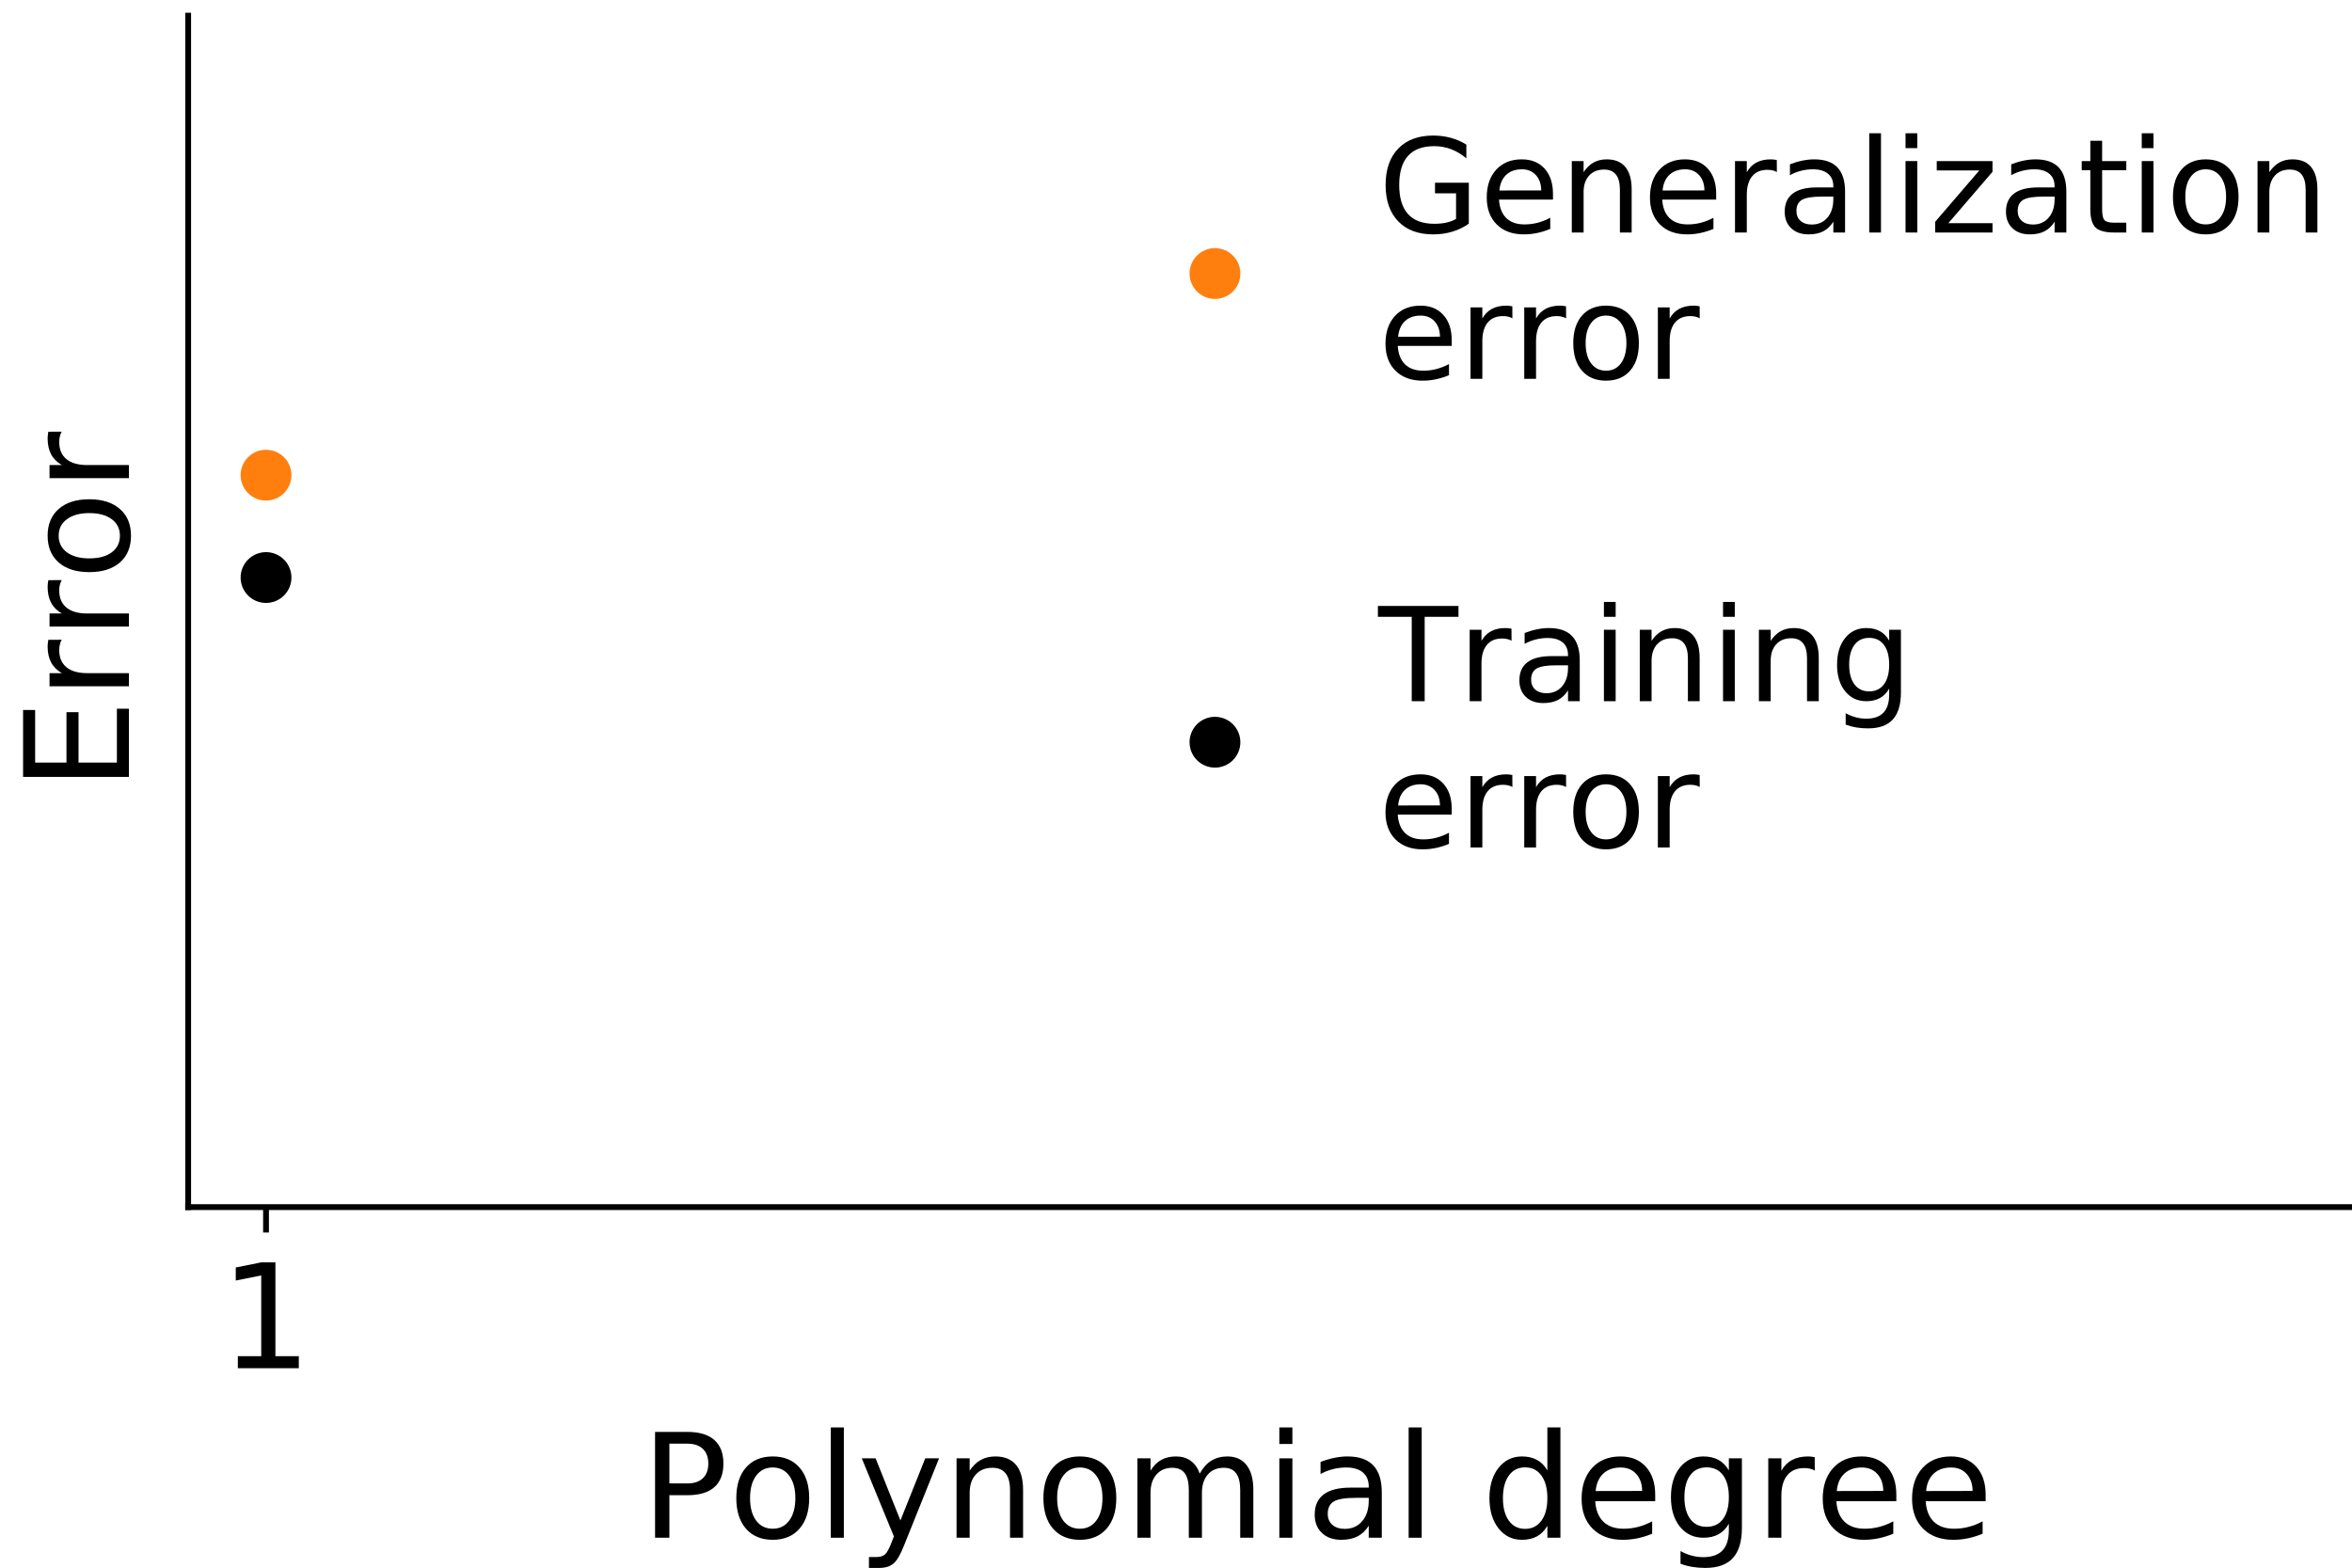
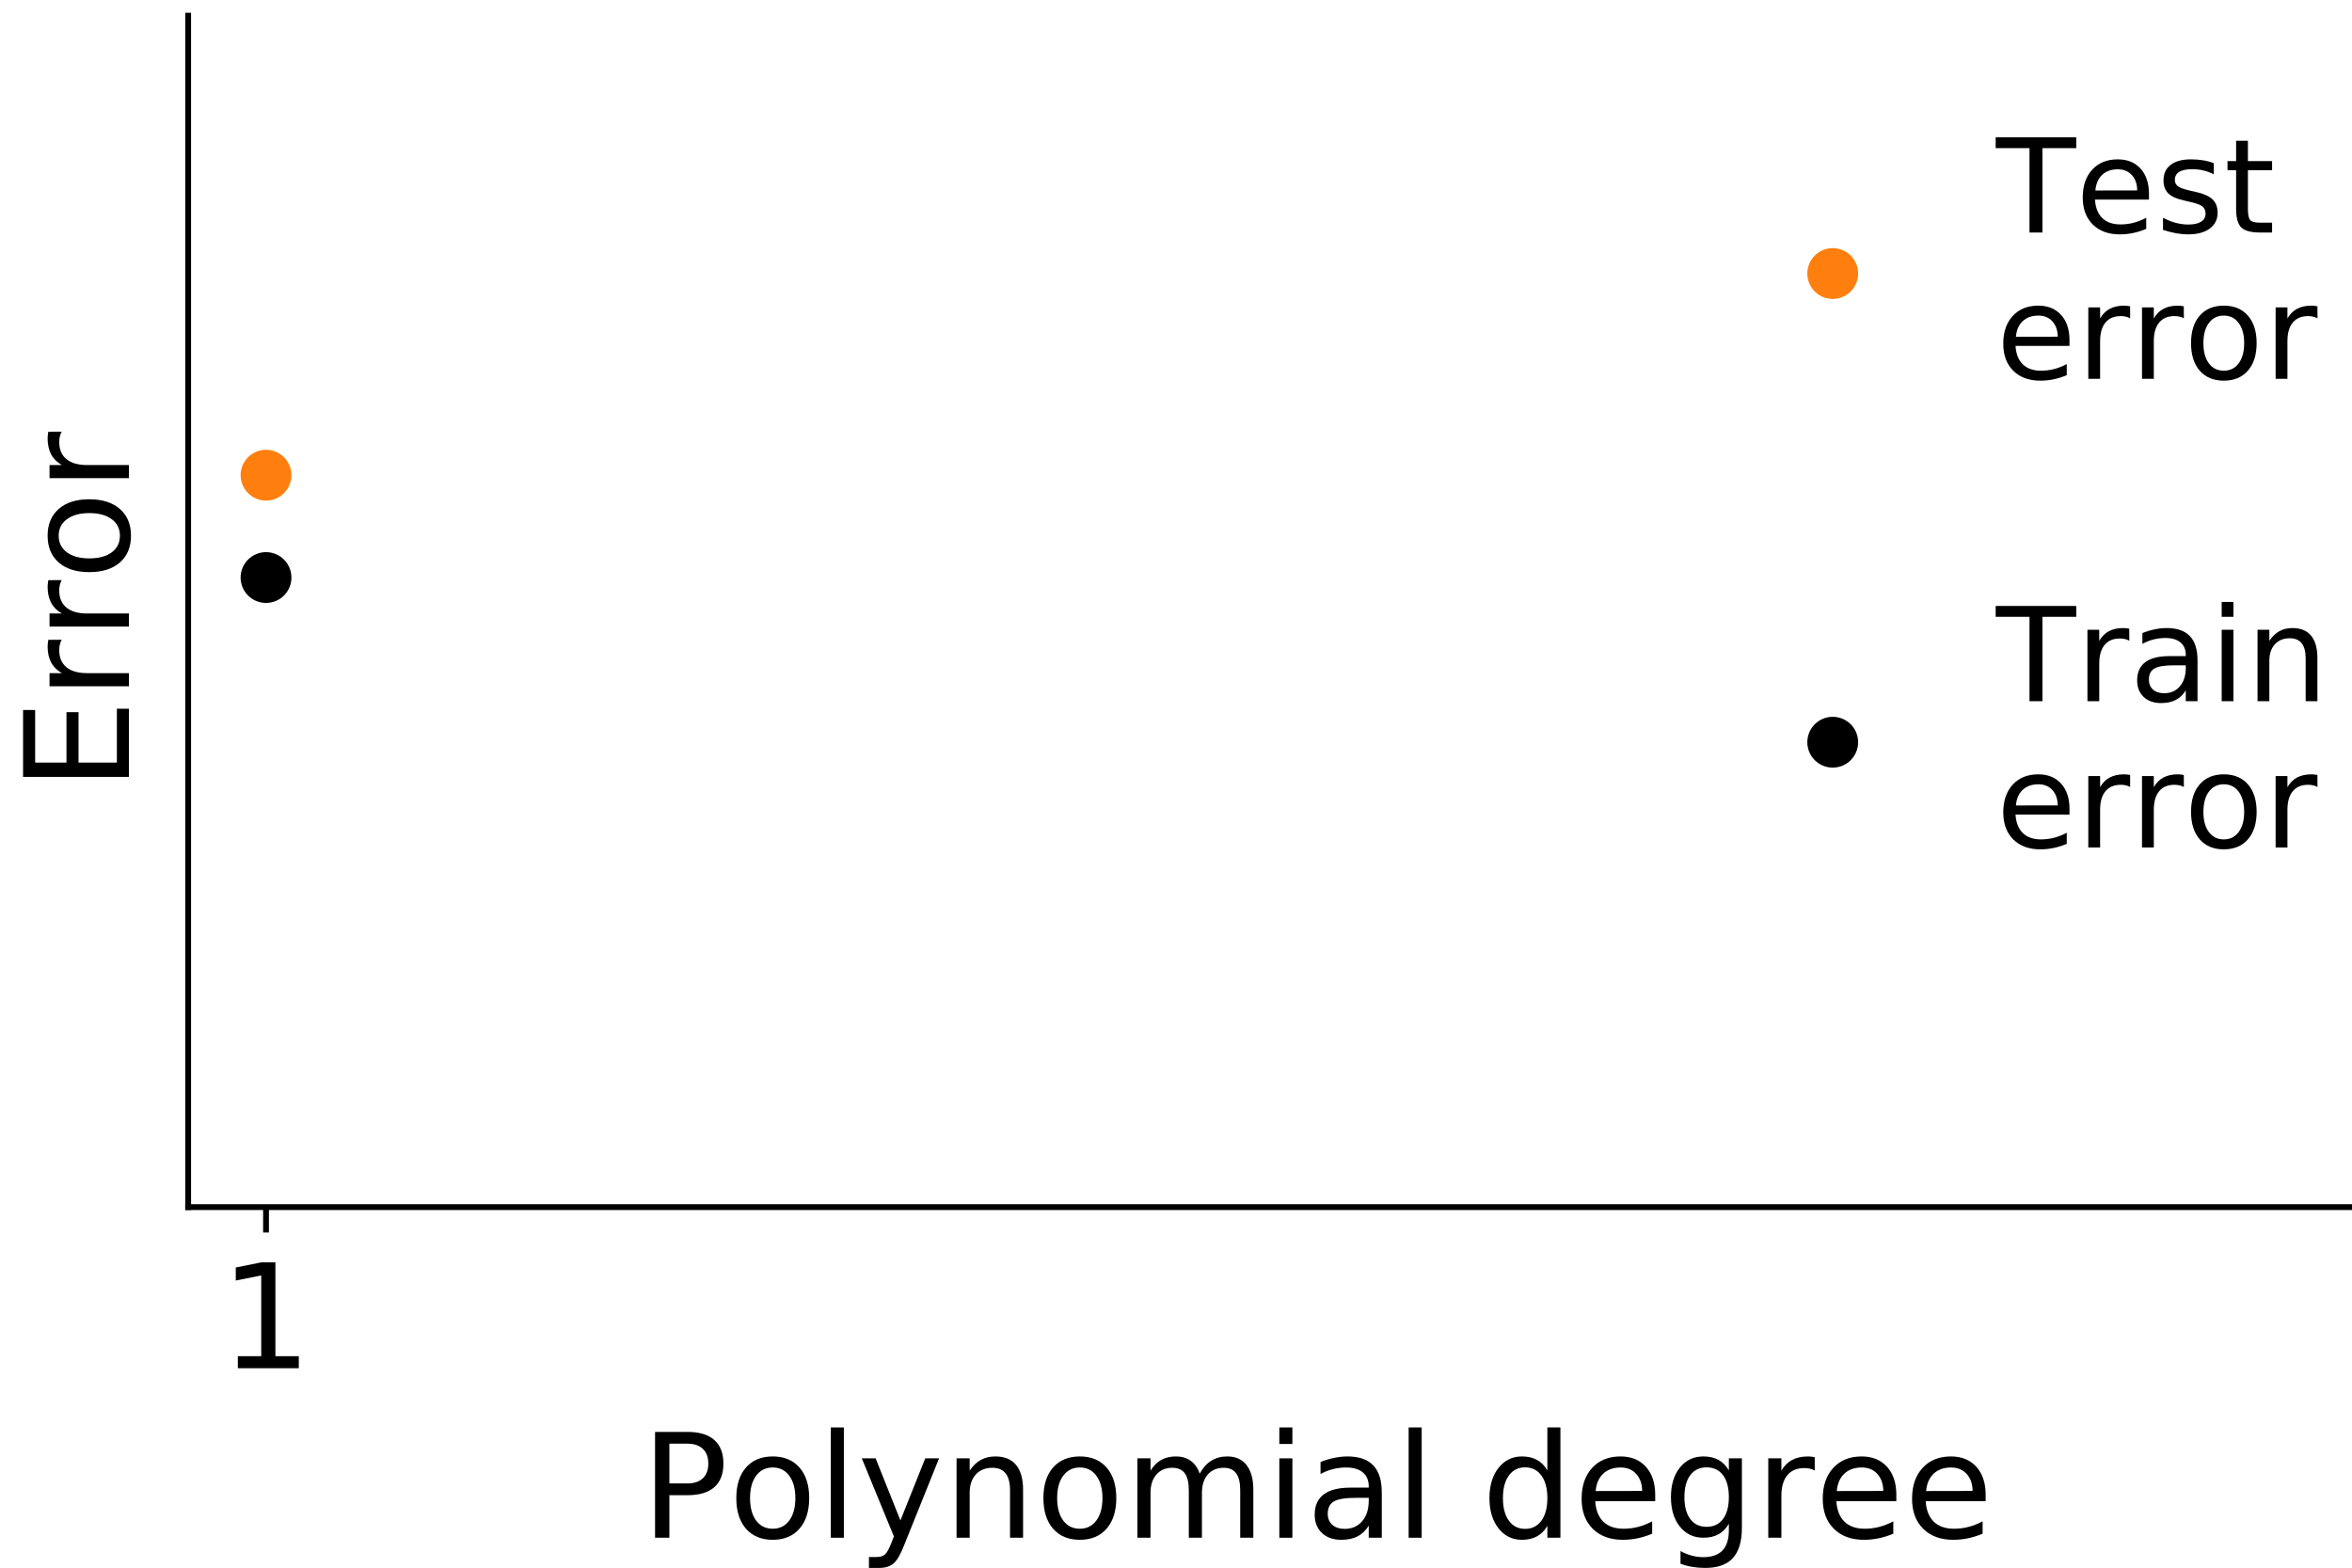
<svg xmlns="http://www.w3.org/2000/svg" xmlns:xlink="http://www.w3.org/1999/xlink" height="216pt" version="1.1" viewBox="0 0 324 216" width="324pt">
  <defs>
    <style type="text/css">
*{stroke-linecap:butt;stroke-linejoin:round;}
  </style>
  </defs>
  <g id="figure_1">
    <g id="patch_1">
      <path d="M 0 216  L 324 216  L 324 0  L 0 0  z " style="fill:none;" />
    </g>
    <g id="axes_1">
      <g id="patch_2">
        <path d="M 25.92 166.32  L 336.96 166.32  L 336.96 2.16  L 25.92 2.16  z " style="fill:none;" />
      </g>
      <g id="matplotlib.axis_1">
        <g id="xtick_1">
          <g id="line2d_1">
            <defs>
-               <path d="M 0 0  L 0 3.5  " id="me608b3d62d" style="stroke:#000000;stroke-width:0.8;" />
+               <path d="M 0 0  L 0 3.5  " id="m6982dddff8" style="stroke:#000000;stroke-width:0.8;" />
            </defs>
            <g>
-               <use style="stroke:#000000;stroke-width:0.8;" x="36.646" xlink:href="#me608b3d62d" y="166.32" />
+               <use style="stroke:#000000;stroke-width:0.8;" x="36.646" xlink:href="#m6982dddff8" y="166.32" />
            </g>
          </g>
          <g id="text_1">
            <defs>
              <path d="M 12.406 8.297  L 28.516 8.297  L 28.516 63.922  L 10.984 60.406  L 10.984 69.391  L 28.422 72.906  L 38.281 72.906  L 38.281 8.297  L 54.391 8.297  L 54.391 0  L 12.406 0  z " id="DejaVuSans-49" />
            </defs>
            <g transform="translate(30.28302 188.5169)scale(0.2 -0.2)">
              <use xlink:href="#DejaVuSans-49" />
            </g>
          </g>
        </g>
        <g id="text_2">
          <defs>
            <path d="M 19.672 64.797  L 19.672 37.406  L 32.078 37.406  Q 38.969 37.406 42.719 40.969  Q 46.484 44.531 46.484 51.125  Q 46.484 57.672 42.719 61.234  Q 38.969 64.797 32.078 64.797  z M 9.812 72.906  L 32.078 72.906  Q 44.344 72.906 50.609 67.359  Q 56.891 61.812 56.891 51.125  Q 56.891 40.328 50.609 34.812  Q 44.344 29.297 32.078 29.297  L 19.672 29.297  L 19.672 0  L 9.812 0  z " id="DejaVuSans-80" />
            <path d="M 30.609 48.391  Q 23.391 48.391 19.188 42.75  Q 14.984 37.109 14.984 27.297  Q 14.984 17.484 19.156 11.844  Q 23.344 6.203 30.609 6.203  Q 37.797 6.203 41.984 11.859  Q 46.188 17.531 46.188 27.297  Q 46.188 37.016 41.984 42.703  Q 37.797 48.391 30.609 48.391  z M 30.609 56  Q 42.328 56 49.016 48.375  Q 55.719 40.766 55.719 27.297  Q 55.719 13.875 49.016 6.219  Q 42.328 -1.422 30.609 -1.422  Q 18.844 -1.422 12.172 6.219  Q 5.516 13.875 5.516 27.297  Q 5.516 40.766 12.172 48.375  Q 18.844 56 30.609 56  z " id="DejaVuSans-111" />
            <path d="M 9.422 75.984  L 18.406 75.984  L 18.406 0  L 9.422 0  z " id="DejaVuSans-108" />
            <path d="M 32.172 -5.078  Q 28.375 -14.844 24.75 -17.812  Q 21.141 -20.797 15.094 -20.797  L 7.906 -20.797  L 7.906 -13.281  L 13.188 -13.281  Q 16.891 -13.281 18.938 -11.516  Q 21 -9.766 23.484 -3.219  L 25.094 0.875  L 2.984 54.688  L 12.5 54.688  L 29.594 11.922  L 46.688 54.688  L 56.203 54.688  z " id="DejaVuSans-121" />
            <path d="M 54.891 33.016  L 54.891 0  L 45.906 0  L 45.906 32.719  Q 45.906 40.484 42.875 44.328  Q 39.844 48.188 33.797 48.188  Q 26.516 48.188 22.312 43.547  Q 18.109 38.922 18.109 30.906  L 18.109 0  L 9.078 0  L 9.078 54.688  L 18.109 54.688  L 18.109 46.188  Q 21.344 51.125 25.703 53.562  Q 30.078 56 35.797 56  Q 45.219 56 50.047 50.172  Q 54.891 44.344 54.891 33.016  z " id="DejaVuSans-110" />
            <path d="M 52 44.188  Q 55.375 50.25 60.062 53.125  Q 64.75 56 71.094 56  Q 79.641 56 84.281 50.016  Q 88.922 44.047 88.922 33.016  L 88.922 0  L 79.891 0  L 79.891 32.719  Q 79.891 40.578 77.094 44.375  Q 74.312 48.188 68.609 48.188  Q 61.625 48.188 57.562 43.547  Q 53.516 38.922 53.516 30.906  L 53.516 0  L 44.484 0  L 44.484 32.719  Q 44.484 40.625 41.703 44.406  Q 38.922 48.188 33.109 48.188  Q 26.219 48.188 22.156 43.531  Q 18.109 38.875 18.109 30.906  L 18.109 0  L 9.078 0  L 9.078 54.688  L 18.109 54.688  L 18.109 46.188  Q 21.188 51.219 25.484 53.609  Q 29.781 56 35.688 56  Q 41.656 56 45.828 52.969  Q 50 49.953 52 44.188  z " id="DejaVuSans-109" />
            <path d="M 9.422 54.688  L 18.406 54.688  L 18.406 0  L 9.422 0  z M 9.422 75.984  L 18.406 75.984  L 18.406 64.594  L 9.422 64.594  z " id="DejaVuSans-105" />
            <path d="M 34.281 27.484  Q 23.391 27.484 19.188 25  Q 14.984 22.516 14.984 16.5  Q 14.984 11.719 18.141 8.906  Q 21.297 6.109 26.703 6.109  Q 34.188 6.109 38.703 11.406  Q 43.219 16.703 43.219 25.484  L 43.219 27.484  z M 52.203 31.203  L 52.203 0  L 43.219 0  L 43.219 8.297  Q 40.141 3.328 35.547 0.953  Q 30.953 -1.422 24.312 -1.422  Q 15.922 -1.422 10.953 3.297  Q 6 8.016 6 15.922  Q 6 25.141 12.172 29.828  Q 18.359 34.516 30.609 34.516  L 43.219 34.516  L 43.219 35.406  Q 43.219 41.609 39.141 45  Q 35.062 48.391 27.688 48.391  Q 23 48.391 18.547 47.266  Q 14.109 46.141 10.016 43.891  L 10.016 52.203  Q 14.938 54.109 19.578 55.047  Q 24.219 56 28.609 56  Q 40.484 56 46.344 49.844  Q 52.203 43.703 52.203 31.203  z " id="DejaVuSans-97" />
            <path id="DejaVuSans-32" />
            <path d="M 45.406 46.391  L 45.406 75.984  L 54.391 75.984  L 54.391 0  L 45.406 0  L 45.406 8.203  Q 42.578 3.328 38.25 0.953  Q 33.938 -1.422 27.875 -1.422  Q 17.969 -1.422 11.734 6.484  Q 5.516 14.406 5.516 27.297  Q 5.516 40.188 11.734 48.094  Q 17.969 56 27.875 56  Q 33.938 56 38.25 53.625  Q 42.578 51.266 45.406 46.391  z M 14.797 27.297  Q 14.797 17.391 18.875 11.75  Q 22.953 6.109 30.078 6.109  Q 37.203 6.109 41.297 11.75  Q 45.406 17.391 45.406 27.297  Q 45.406 37.203 41.297 42.844  Q 37.203 48.484 30.078 48.484  Q 22.953 48.484 18.875 42.844  Q 14.797 37.203 14.797 27.297  z " id="DejaVuSans-100" />
            <path d="M 56.203 29.594  L 56.203 25.203  L 14.891 25.203  Q 15.484 15.922 20.484 11.062  Q 25.484 6.203 34.422 6.203  Q 39.594 6.203 44.453 7.469  Q 49.312 8.734 54.109 11.281  L 54.109 2.781  Q 49.266 0.734 44.188 -0.344  Q 39.109 -1.422 33.891 -1.422  Q 20.797 -1.422 13.156 6.188  Q 5.516 13.812 5.516 26.812  Q 5.516 40.234 12.766 48.109  Q 20.016 56 32.328 56  Q 43.359 56 49.781 48.891  Q 56.203 41.797 56.203 29.594  z M 47.219 32.234  Q 47.125 39.594 43.094 43.984  Q 39.062 48.391 32.422 48.391  Q 24.906 48.391 20.391 44.141  Q 15.875 39.891 15.188 32.172  z " id="DejaVuSans-101" />
            <path d="M 45.406 27.984  Q 45.406 37.75 41.375 43.109  Q 37.359 48.484 30.078 48.484  Q 22.859 48.484 18.828 43.109  Q 14.797 37.75 14.797 27.984  Q 14.797 18.266 18.828 12.891  Q 22.859 7.516 30.078 7.516  Q 37.359 7.516 41.375 12.891  Q 45.406 18.266 45.406 27.984  z M 54.391 6.781  Q 54.391 -7.172 48.188 -13.984  Q 42 -20.797 29.203 -20.797  Q 24.469 -20.797 20.266 -20.094  Q 16.062 -19.391 12.109 -17.922  L 12.109 -9.188  Q 16.062 -11.328 19.922 -12.344  Q 23.781 -13.375 27.781 -13.375  Q 36.625 -13.375 41.016 -8.766  Q 45.406 -4.156 45.406 5.172  L 45.406 9.625  Q 42.625 4.781 38.281 2.391  Q 33.938 0 27.875 0  Q 17.828 0 11.672 7.656  Q 5.516 15.328 5.516 27.984  Q 5.516 40.672 11.672 48.328  Q 17.828 56 27.875 56  Q 33.938 56 38.281 53.609  Q 42.625 51.219 45.406 46.391  L 45.406 54.688  L 54.391 54.688  z " id="DejaVuSans-103" />
            <path d="M 41.109 46.297  Q 39.594 47.172 37.812 47.578  Q 36.031 48 33.891 48  Q 26.266 48 22.188 43.047  Q 18.109 38.094 18.109 28.812  L 18.109 0  L 9.078 0  L 9.078 54.688  L 18.109 54.688  L 18.109 46.188  Q 20.953 51.172 25.484 53.578  Q 30.031 56 36.531 56  Q 37.453 56 38.578 55.875  Q 39.703 55.766 41.062 55.516  z " id="DejaVuSans-114" />
          </defs>
          <g transform="translate(88.27594 211.8731)scale(0.2 -0.2)">
            <use xlink:href="#DejaVuSans-80" />
            <use x="60.256" xlink:href="#DejaVuSans-111" />
            <use x="121.438" xlink:href="#DejaVuSans-108" />
            <use x="149.221" xlink:href="#DejaVuSans-121" />
            <use x="208.4" xlink:href="#DejaVuSans-110" />
            <use x="271.779" xlink:href="#DejaVuSans-111" />
            <use x="332.961" xlink:href="#DejaVuSans-109" />
            <use x="430.373" xlink:href="#DejaVuSans-105" />
            <use x="458.156" xlink:href="#DejaVuSans-97" />
            <use x="519.436" xlink:href="#DejaVuSans-108" />
            <use x="547.219" xlink:href="#DejaVuSans-32" />
            <use x="579.006" xlink:href="#DejaVuSans-100" />
            <use x="642.482" xlink:href="#DejaVuSans-101" />
            <use x="704.006" xlink:href="#DejaVuSans-103" />
            <use x="767.482" xlink:href="#DejaVuSans-114" />
            <use x="808.564" xlink:href="#DejaVuSans-101" />
            <use x="870.088" xlink:href="#DejaVuSans-101" />
          </g>
        </g>
      </g>
      <g id="matplotlib.axis_2">
        <g id="text_3">
          <defs>
            <path d="M 9.812 72.906  L 55.906 72.906  L 55.906 64.594  L 19.672 64.594  L 19.672 43.016  L 54.391 43.016  L 54.391 34.719  L 19.672 34.719  L 19.672 8.297  L 56.781 8.297  L 56.781 0  L 9.812 0  z " id="DejaVuSans-69" />
          </defs>
          <g transform="translate(17.76063 109.0056)rotate(-90)scale(0.2 -0.2)">
            <use xlink:href="#DejaVuSans-69" />
            <use x="63.184" xlink:href="#DejaVuSans-114" />
            <use x="104.281" xlink:href="#DejaVuSans-114" />
            <use x="145.363" xlink:href="#DejaVuSans-111" />
            <use x="206.545" xlink:href="#DejaVuSans-114" />
          </g>
        </g>
      </g>
      <g id="line2d_2">
        <defs>
-           <path d="M 0 3  C 0.796 3 1.559 2.684 2.121 2.121  C 2.684 1.559 3 0.796 3 0  C 3 -0.796 2.684 -1.559 2.121 -2.121  C 1.559 -2.684 0.796 -3 0 -3  C -0.796 -3 -1.559 -2.684 -2.121 -2.121  C -2.684 -1.559 -3 -0.796 -3 0  C -3 0.796 -2.684 1.559 -2.121 2.121  C -1.559 2.684 -0.796 3 0 3  z " id="mf2222e98b1" style="stroke:#ff7f0e;" />
+           <path d="M 0 3  C 0.796 3 1.559 2.684 2.121 2.121  C 2.684 1.559 3 0.796 3 0  C 3 -0.796 2.684 -1.559 2.121 -2.121  C 1.559 -2.684 0.796 -3 0 -3  C -0.796 -3 -1.559 -2.684 -2.121 -2.121  C -2.684 -1.559 -3 -0.796 -3 0  C -3 0.796 -2.684 1.559 -2.121 2.121  C -1.559 2.684 -0.796 3 0 3  z " id="m74f476b9ff" style="stroke:#ff7f0e;" />
        </defs>
-         <g clip-path="url(#p0152be4975)">
-           <use style="fill:#ff7f0e;stroke:#ff7f0e;" x="36.646" xlink:href="#mf2222e98b1" y="65.472" />
+         <g clip-path="url(#pf4a640880b)">
+           <use style="fill:#ff7f0e;stroke:#ff7f0e;" x="36.646" xlink:href="#m74f476b9ff" y="65.472" />
        </g>
      </g>
      <g id="line2d_3">
        <defs>
-           <path d="M 0 3  C 0.796 3 1.559 2.684 2.121 2.121  C 2.684 1.559 3 0.796 3 0  C 3 -0.796 2.684 -1.559 2.121 -2.121  C 1.559 -2.684 0.796 -3 0 -3  C -0.796 -3 -1.559 -2.684 -2.121 -2.121  C -2.684 -1.559 -3 -0.796 -3 0  C -3 0.796 -2.684 1.559 -2.121 2.121  C -1.559 2.684 -0.796 3 0 3  z " id="mb1cf437142" style="stroke:#000000;" />
+           <path d="M 0 3  C 0.796 3 1.559 2.684 2.121 2.121  C 2.684 1.559 3 0.796 3 0  C 3 -0.796 2.684 -1.559 2.121 -2.121  C 1.559 -2.684 0.796 -3 0 -3  C -0.796 -3 -1.559 -2.684 -2.121 -2.121  C -2.684 -1.559 -3 -0.796 -3 0  C -3 0.796 -2.684 1.559 -2.121 2.121  C -1.559 2.684 -0.796 3 0 3  z " id="m895df1e32e" style="stroke:#000000;" />
        </defs>
-         <g clip-path="url(#p0152be4975)">
-           <use style="stroke:#000000;" x="36.646" xlink:href="#mb1cf437142" y="79.575" />
+         <g clip-path="url(#pf4a640880b)">
+           <use style="stroke:#000000;" x="36.646" xlink:href="#m895df1e32e" y="79.575" />
        </g>
      </g>
      <g id="patch_3">
        <path d="M 25.92 166.32  L 25.92 2.16  " style="fill:none;stroke:#000000;stroke-linecap:square;stroke-linejoin:miter;stroke-width:0.8;" />
      </g>
      <g id="patch_4">
        <path d="M 25.92 166.32  L 325 166.32  " style="fill:none;stroke:#000000;stroke-linecap:square;stroke-linejoin:miter;stroke-width:0.8;" />
      </g>
      <g id="legend_1">
        <g id="line2d_4" />
        <g id="line2d_5">
          <g>
-             <use style="fill:#ff7f0e;stroke:#ff7f0e;" x="167.366" xlink:href="#mf2222e98b1" y="37.687" />
+             <use style="fill:#ff7f0e;stroke:#ff7f0e;" x="252.467" xlink:href="#m74f476b9ff" y="37.687" />
          </g>
        </g>
        <g id="text_4">
          <defs>
-             <path d="M 59.516 10.406  L 59.516 29.984  L 43.406 29.984  L 43.406 38.094  L 69.281 38.094  L 69.281 6.781  Q 63.578 2.734 56.688 0.656  Q 49.812 -1.422 42 -1.422  Q 24.906 -1.422 15.25 8.562  Q 5.609 18.562 5.609 36.375  Q 5.609 54.25 15.25 64.234  Q 24.906 74.219 42 74.219  Q 49.125 74.219 55.547 72.453  Q 61.969 70.703 67.391 67.281  L 67.391 56.781  Q 61.922 61.422 55.766 63.766  Q 49.609 66.109 42.828 66.109  Q 29.438 66.109 22.719 58.641  Q 16.016 51.172 16.016 36.375  Q 16.016 21.625 22.719 14.156  Q 29.438 6.688 42.828 6.688  Q 48.047 6.688 52.141 7.594  Q 56.25 8.5 59.516 10.406  z " id="DejaVuSans-71" />
-             <path d="M 5.516 54.688  L 48.188 54.688  L 48.188 46.484  L 14.406 7.172  L 48.188 7.172  L 48.188 0  L 4.297 0  L 4.297 8.203  L 38.094 47.516  L 5.516 47.516  z " id="DejaVuSans-122" />
+             <path d="M -0.297 72.906  L 61.375 72.906  L 61.375 64.594  L 35.5 64.594  L 35.5 0  L 25.594 0  L 25.594 64.594  L -0.297 64.594  z " id="DejaVuSans-84" />
+             <path d="M 44.281 53.078  L 44.281 44.578  Q 40.484 46.531 36.375 47.5  Q 32.281 48.484 27.875 48.484  Q 21.188 48.484 17.844 46.438  Q 14.5 44.391 14.5 40.281  Q 14.5 37.156 16.891 35.375  Q 19.281 33.594 26.516 31.984  L 29.594 31.297  Q 39.156 29.25 43.188 25.516  Q 47.219 21.781 47.219 15.094  Q 47.219 7.469 41.188 3.016  Q 35.156 -1.422 24.609 -1.422  Q 20.219 -1.422 15.453 -0.562  Q 10.688 0.297 5.422 2  L 5.422 11.281  Q 10.406 8.688 15.234 7.391  Q 20.062 6.109 24.812 6.109  Q 31.156 6.109 34.562 8.281  Q 37.984 10.453 37.984 14.406  Q 37.984 18.062 35.516 20.016  Q 33.062 21.969 24.703 23.781  L 21.578 24.516  Q 13.234 26.266 9.516 29.906  Q 5.812 33.547 5.812 39.891  Q 5.812 47.609 11.281 51.797  Q 16.75 56 26.812 56  Q 31.781 56 36.172 55.266  Q 40.578 54.547 44.281 53.078  z " id="DejaVuSans-115" />
            <path d="M 18.312 70.219  L 18.312 54.688  L 36.812 54.688  L 36.812 47.703  L 18.312 47.703  L 18.312 18.016  Q 18.312 11.328 20.141 9.422  Q 21.969 7.516 27.594 7.516  L 36.812 7.516  L 36.812 0  L 27.594 0  Q 17.188 0 13.234 3.875  Q 9.281 7.766 9.281 18.016  L 9.281 47.703  L 2.688 47.703  L 2.688 54.688  L 9.281 54.688  L 9.281 70.219  z " id="DejaVuSans-116" />
          </defs>
-           <g transform="translate(189.8663 32.03719)scale(0.18 -0.18)">
-             <use xlink:href="#DejaVuSans-71" />
-             <use x="77.49" xlink:href="#DejaVuSans-101" />
-             <use x="139.014" xlink:href="#DejaVuSans-110" />
-             <use x="202.393" xlink:href="#DejaVuSans-101" />
-             <use x="263.916" xlink:href="#DejaVuSans-114" />
-             <use x="305.029" xlink:href="#DejaVuSans-97" />
-             <use x="366.309" xlink:href="#DejaVuSans-108" />
-             <use x="394.092" xlink:href="#DejaVuSans-105" />
-             <use x="421.875" xlink:href="#DejaVuSans-122" />
-             <use x="474.365" xlink:href="#DejaVuSans-97" />
-             <use x="535.645" xlink:href="#DejaVuSans-116" />
-             <use x="574.854" xlink:href="#DejaVuSans-105" />
-             <use x="602.637" xlink:href="#DejaVuSans-111" />
-             <use x="663.818" xlink:href="#DejaVuSans-110" />
+           <g transform="translate(274.9669 32.03719)scale(0.18 -0.18)">
+             <use xlink:href="#DejaVuSans-84" />
+             <use x="60.818" xlink:href="#DejaVuSans-101" />
+             <use x="122.342" xlink:href="#DejaVuSans-115" />
+             <use x="174.441" xlink:href="#DejaVuSans-116" />
          </g>
-           <g transform="translate(189.8663 52.19325)scale(0.18 -0.18)">
+           <g transform="translate(274.9669 52.19325)scale(0.18 -0.18)">
            <use xlink:href="#DejaVuSans-101" />
            <use x="61.523" xlink:href="#DejaVuSans-114" />
            <use x="102.621" xlink:href="#DejaVuSans-114" />
            <use x="143.703" xlink:href="#DejaVuSans-111" />
            <use x="204.885" xlink:href="#DejaVuSans-114" />
          </g>
        </g>
        <g id="line2d_6" />
        <g id="line2d_7">
          <g>
-             <use style="stroke:#000000;" x="167.366" xlink:href="#mb1cf437142" y="102.264" />
+             <use style="stroke:#000000;" x="252.467" xlink:href="#m895df1e32e" y="102.264" />
          </g>
        </g>
        <g id="text_5">
-           <defs>
-             <path d="M -0.297 72.906  L 61.375 72.906  L 61.375 64.594  L 35.5 64.594  L 35.5 0  L 25.594 0  L 25.594 64.594  L -0.297 64.594  z " id="DejaVuSans-84" />
-           </defs>
-           <g transform="translate(189.8663 96.61387)scale(0.18 -0.18)">
+           <g transform="translate(274.9669 96.61387)scale(0.18 -0.18)">
            <use xlink:href="#DejaVuSans-84" />
            <use x="60.865" xlink:href="#DejaVuSans-114" />
            <use x="101.979" xlink:href="#DejaVuSans-97" />
            <use x="163.258" xlink:href="#DejaVuSans-105" />
            <use x="191.041" xlink:href="#DejaVuSans-110" />
-             <use x="254.42" xlink:href="#DejaVuSans-105" />
-             <use x="282.203" xlink:href="#DejaVuSans-110" />
-             <use x="345.582" xlink:href="#DejaVuSans-103" />
          </g>
-           <g transform="translate(189.8663 116.7699)scale(0.18 -0.18)">
+           <g transform="translate(274.9669 116.7699)scale(0.18 -0.18)">
            <use xlink:href="#DejaVuSans-101" />
            <use x="61.523" xlink:href="#DejaVuSans-114" />
            <use x="102.621" xlink:href="#DejaVuSans-114" />
            <use x="143.703" xlink:href="#DejaVuSans-111" />
            <use x="204.885" xlink:href="#DejaVuSans-114" />
          </g>
        </g>
      </g>
    </g>
  </g>
  <defs>
-     <clipPath id="p0152be4975">
+     <clipPath id="pf4a640880b">
      <rect height="164.16" width="311.04" x="25.92" y="2.16" />
    </clipPath>
  </defs>
</svg>
